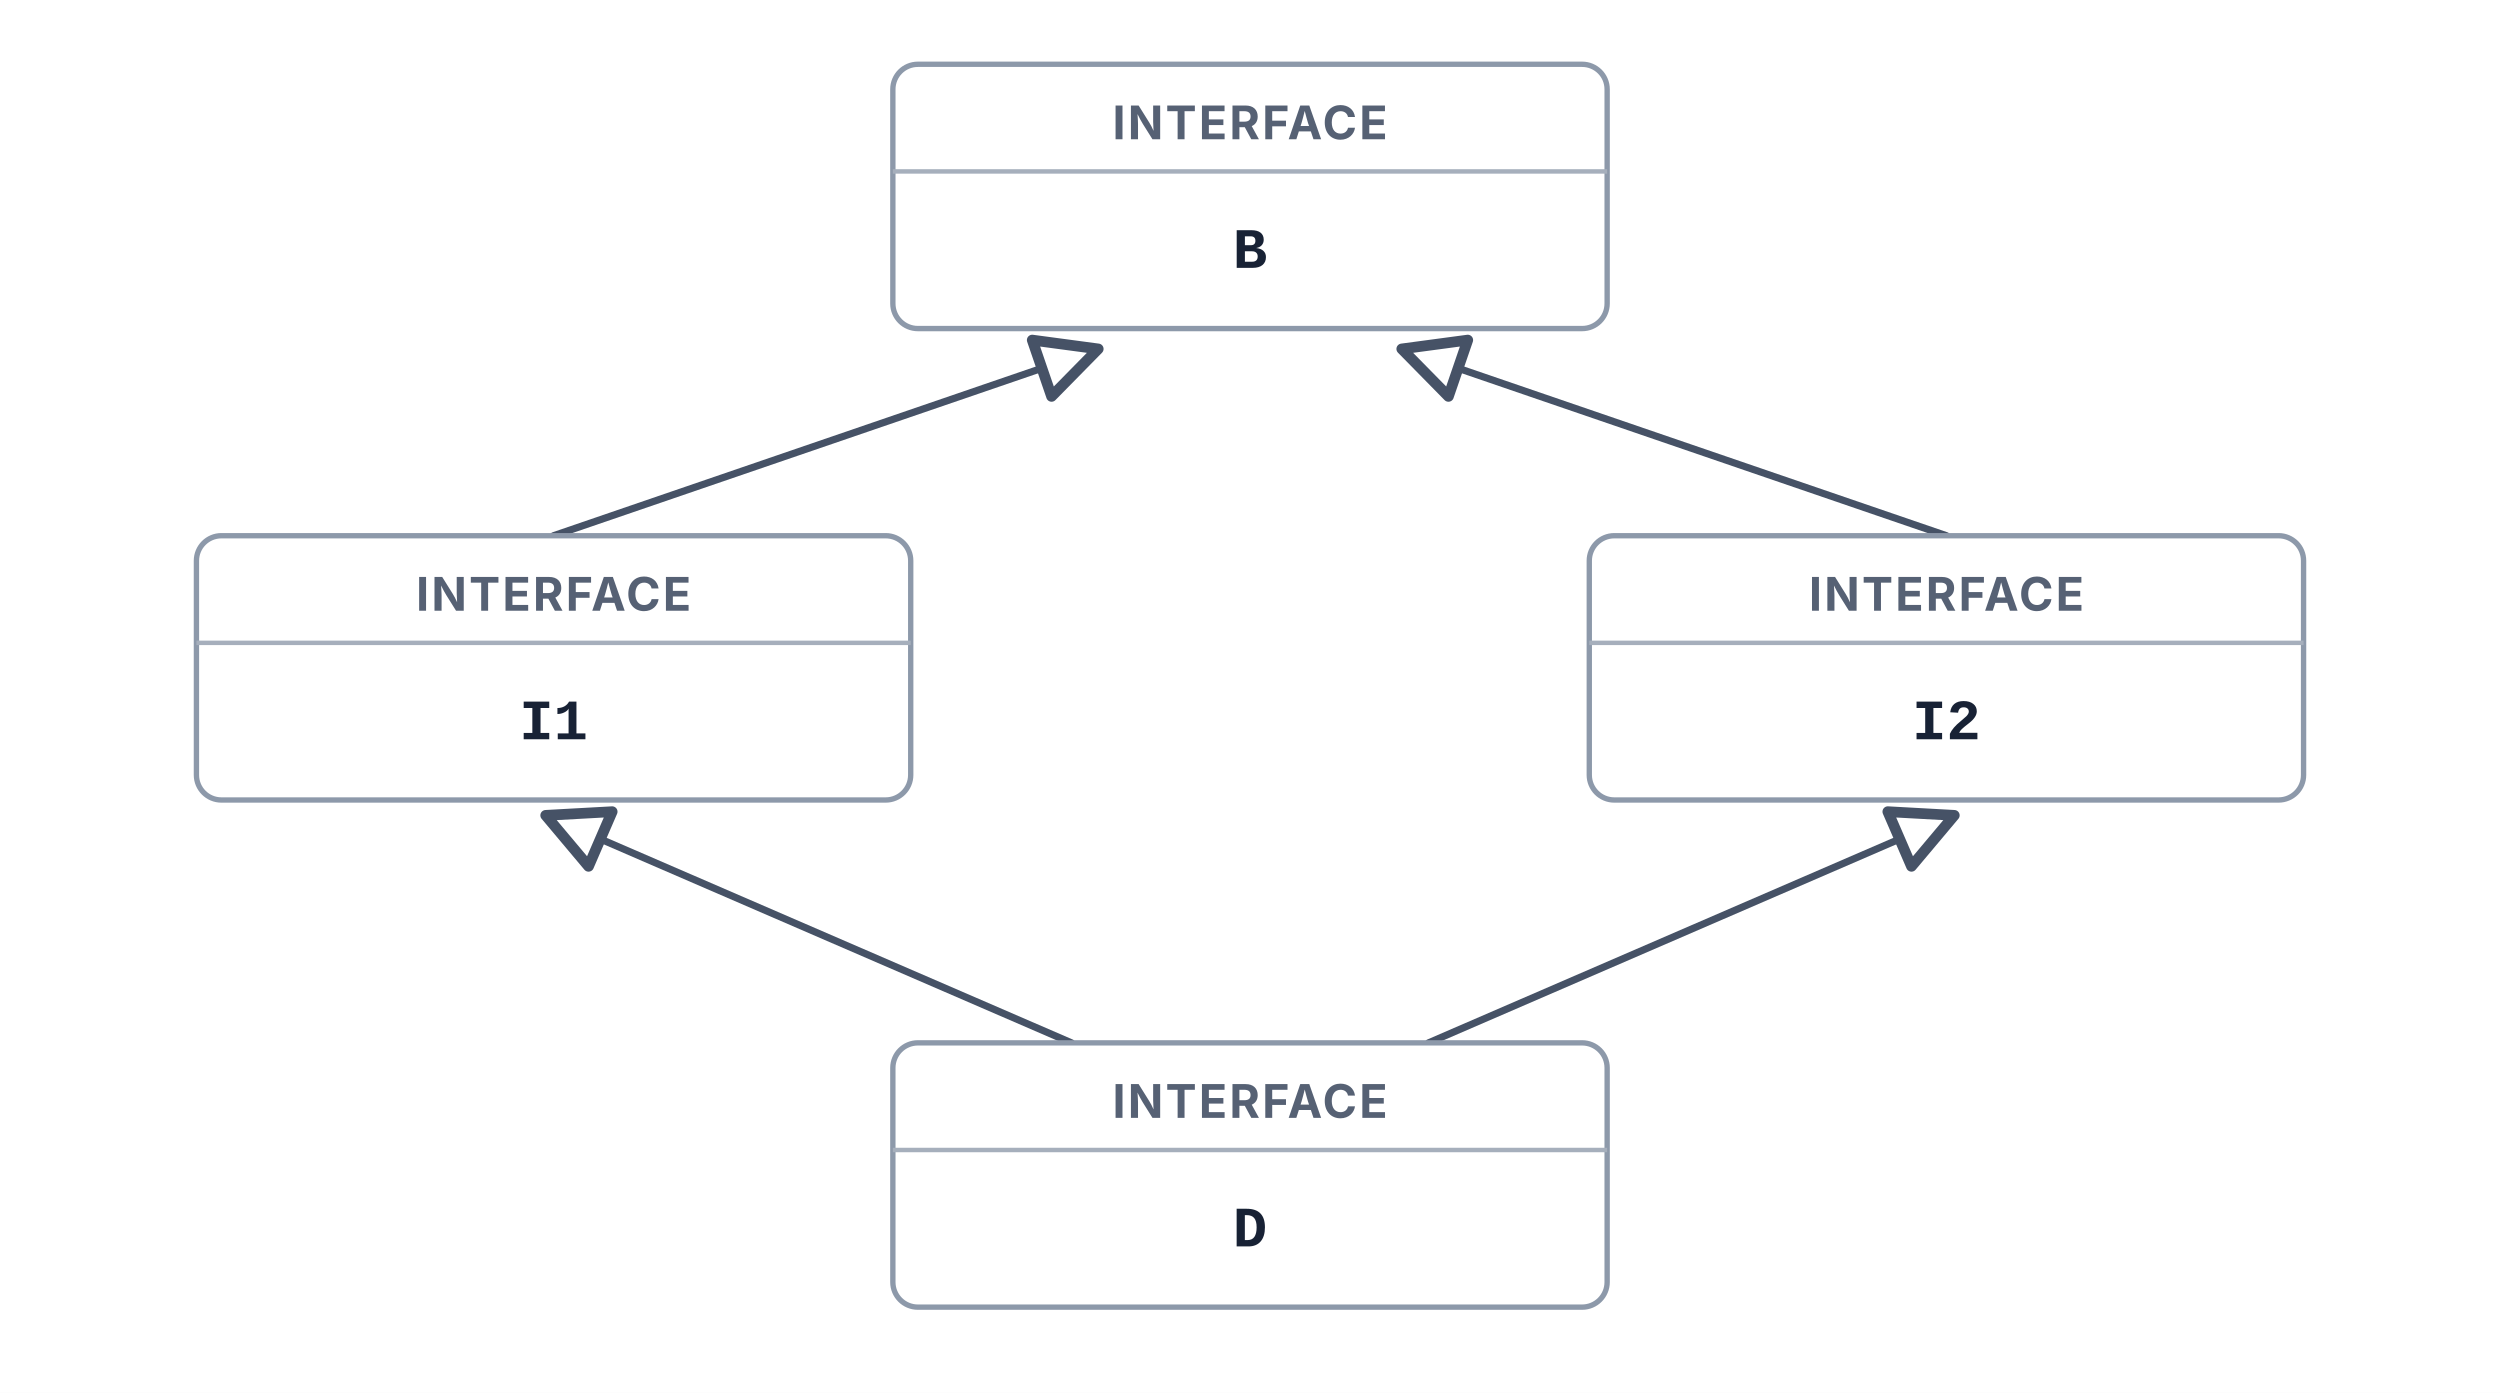
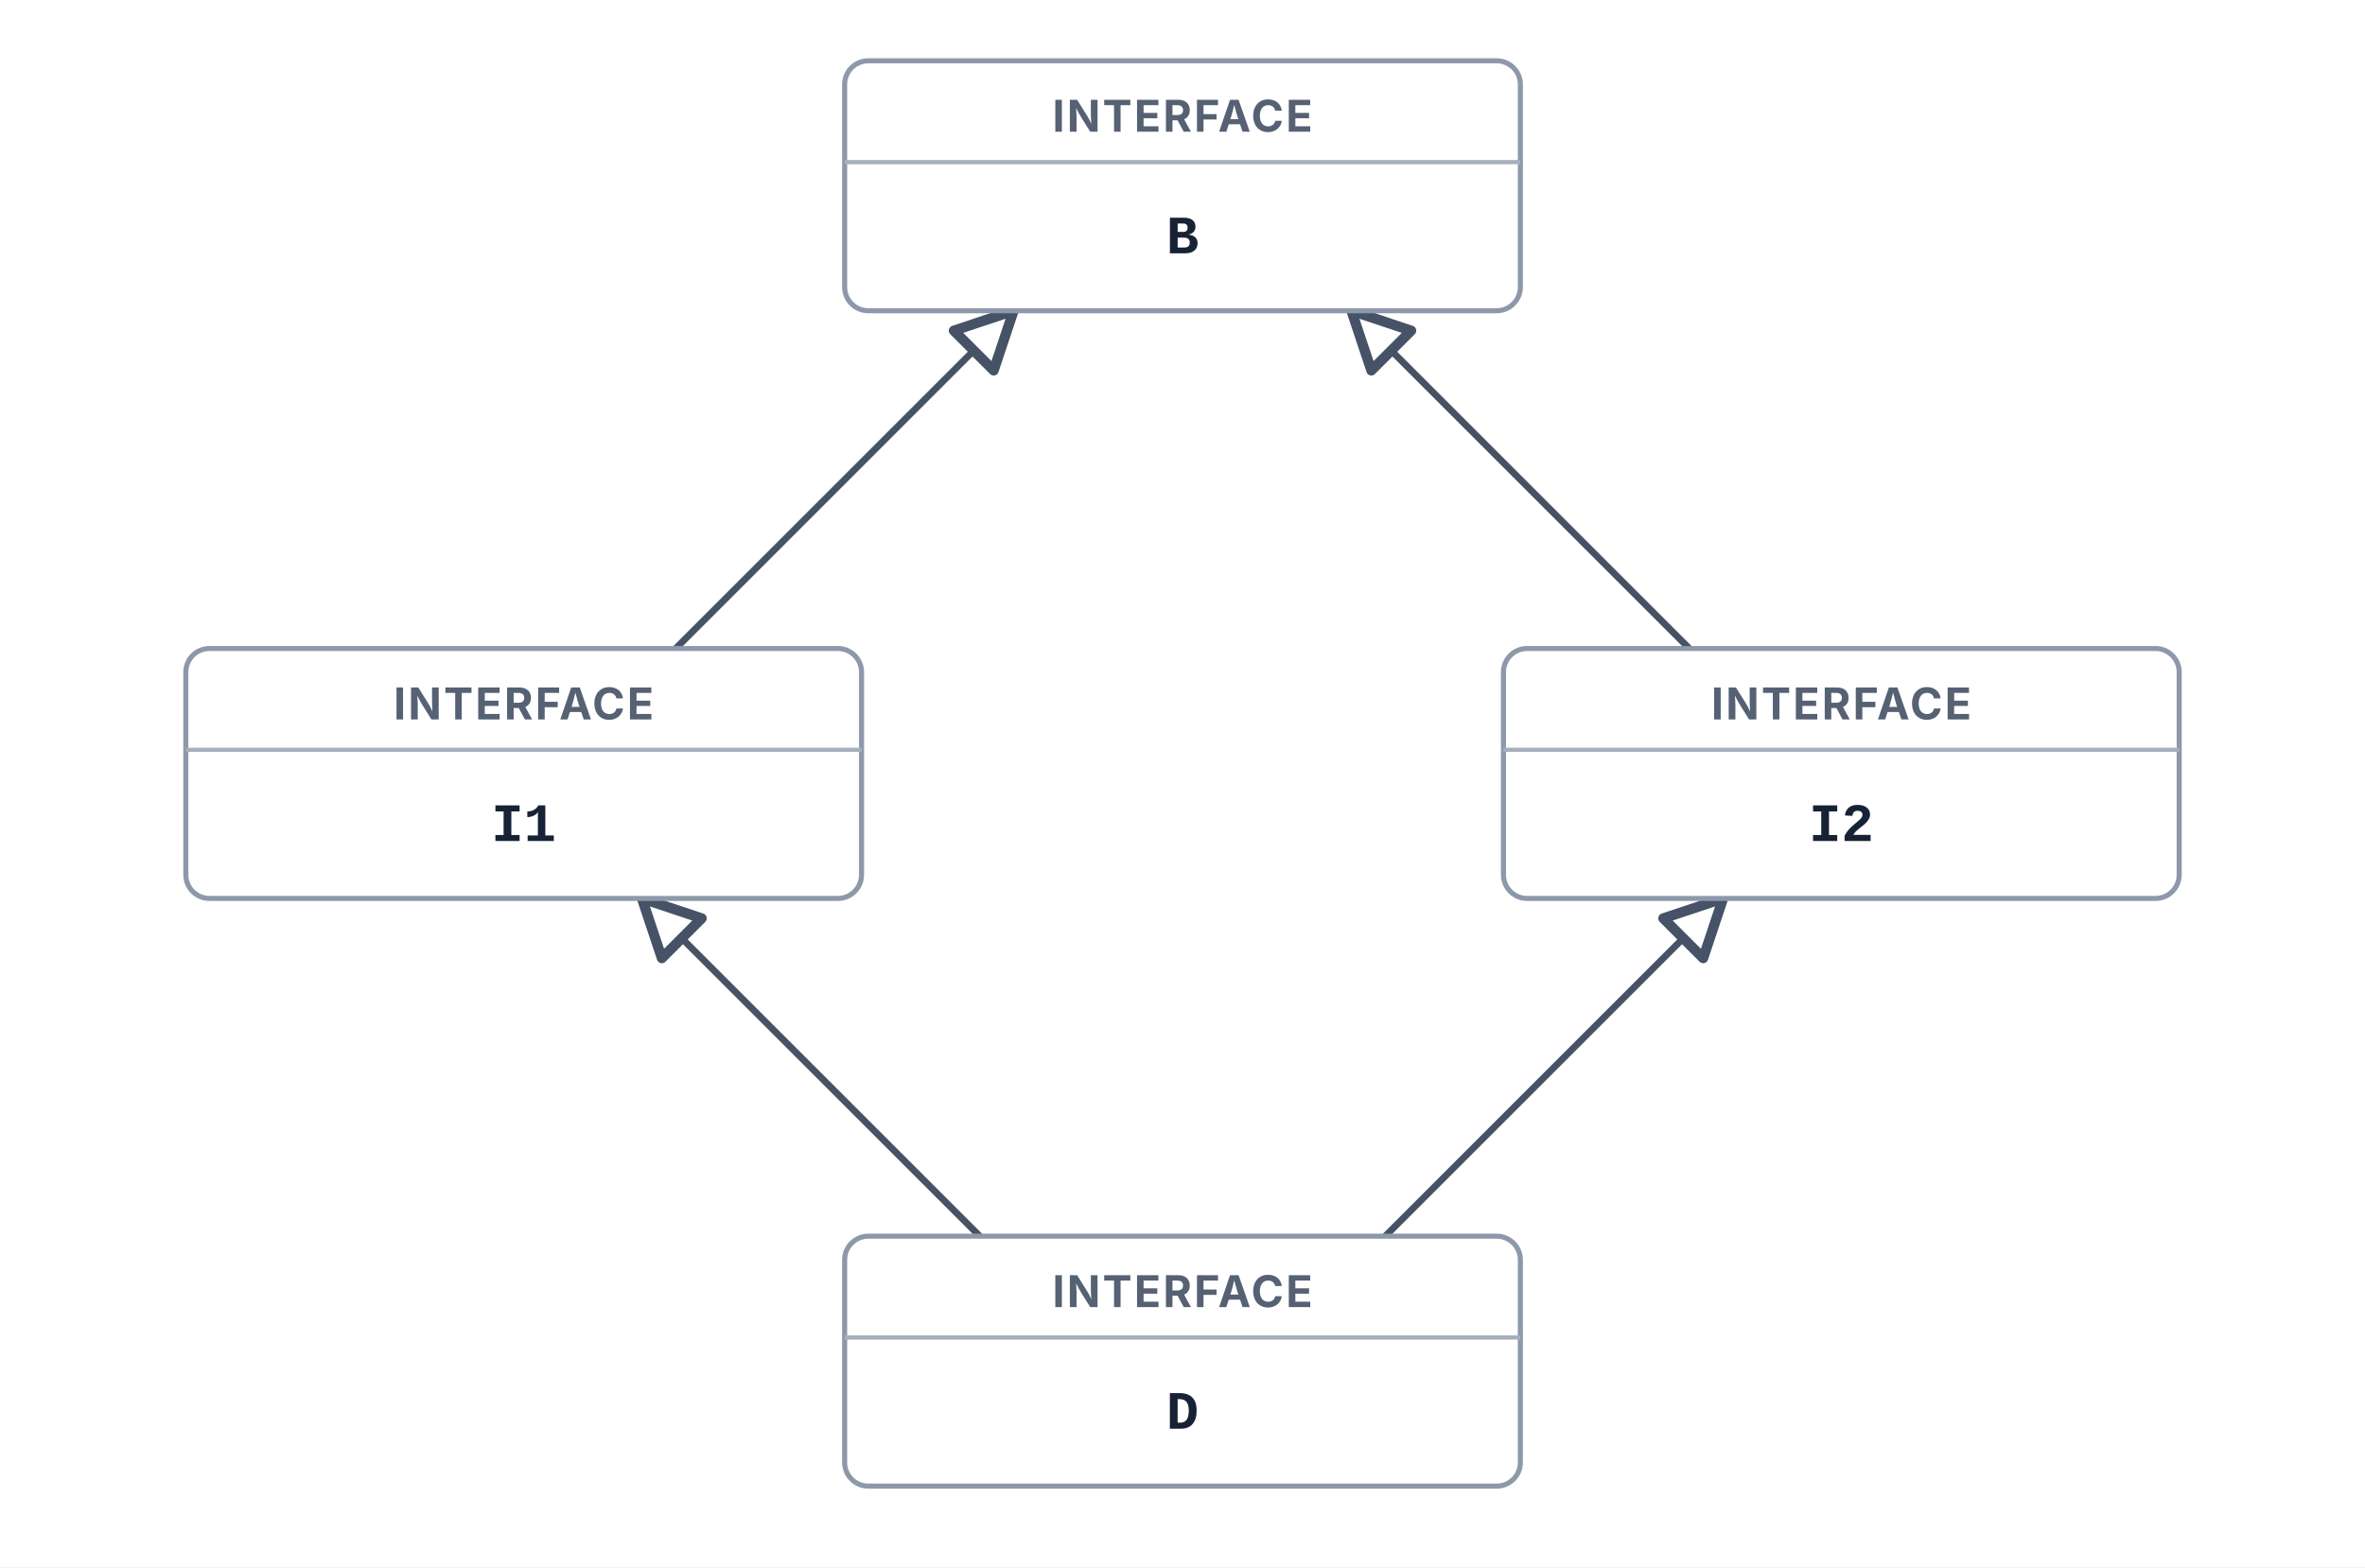
- <svg xmlns="http://www.w3.org/2000/svg" width="700" height="390" viewBox="0 0 700 390" role="img" aria-labelledby="title description">
+ <svg xmlns="http://www.w3.org/2000/svg" width="700" height="464" viewBox="0 0 700 464" role="img" aria-labelledby="title description">
  <defs>
    <marker id="inheritance-arrow" viewBox="0 0 12 12" refX="11" refY="6" markerWidth="10" markerHeight="10" orient="auto">
      <path d="M 1 1 L 11 6 L 1 11 Z" fill="#ffffff" stroke="#465266" stroke-linejoin="round" stroke-width="1.8" />
    </marker>
  </defs>
  <style>
    text {
      fill: #182235;
      font-family: Inter, ui-sans-serif, system-ui, -apple-system, BlinkMacSystemFont, "Segoe UI", sans-serif;
    }
    .label {
      font-size: 16px;
      font-weight: 600;
      text-anchor: middle;
    }
    .code {
      font-family: ui-monospace, SFMono-Regular, Menlo, Monaco, Consolas, "Liberation Mono", monospace;
    }
    .badge {
      fill: #566174;
      font-size: 13px;
      font-weight: 750;
      letter-spacing: 0.05em;
      text-anchor: middle;
    }
    .application {
      fill: #ffffff;
      stroke: #8d99aa;
      stroke-width: 1.5;
    }
    .connector {
      fill: none;
      stroke: #566174;
      stroke-width: 1.75;
      stroke-linecap: round;
      stroke-linejoin: round;
    }
    .inheritance {
      stroke: #465266;
      stroke-width: 2;
      marker-end: url(#inheritance-arrow);
    }
    .divider {
      fill: none;
      stroke: #a6afbc;
      stroke-width: 1.25;
    }
  </style>
-   <rect width="700" height="390" fill="#ffffff" />
+   <rect width="700" height="464" fill="#ffffff" />
  <g id="boundaries" aria-hidden="true">
  </g>
  <g id="connectors" aria-hidden="true">
-     <path class="connector inheritance" d="M 155 150 L 307.5 97.7" vector-effect="non-scaling-stroke" />
-     <path class="connector inheritance" d="M 545 150 L 392.5 97.7" vector-effect="non-scaling-stroke" />
-     <path class="connector inheritance" d="M 300 292 L 152.8 228.3" vector-effect="non-scaling-stroke" />
-     <path class="connector inheritance" d="M 400 292 L 547.2 228.3" vector-effect="non-scaling-stroke" />
+     <path class="connector inheritance" d="M 200 192 L 300 92" vector-effect="non-scaling-stroke" />
+     <path class="connector inheritance" d="M 500 192 L 400 92" vector-effect="non-scaling-stroke" />
+     <path class="connector inheritance" d="M 290 366 L 190 266" vector-effect="non-scaling-stroke" />
+     <path class="connector inheritance" d="M 410 366 L 510 266" vector-effect="non-scaling-stroke" />
  </g>
  <g id="components" aria-hidden="true">
    <rect class="application" x="250" y="18" width="200" height="74" rx="7" vector-effect="non-scaling-stroke" />
    <path class="divider" d="M 250 48 H 450" vector-effect="non-scaling-stroke" />
-     <rect class="application" x="55" y="150" width="200" height="74" rx="7" vector-effect="non-scaling-stroke" />
-     <path class="divider" d="M 55 180 H 255" vector-effect="non-scaling-stroke" />
-     <rect class="application" x="445" y="150" width="200" height="74" rx="7" vector-effect="non-scaling-stroke" />
-     <path class="divider" d="M 445 180 H 645" vector-effect="non-scaling-stroke" />
-     <rect class="application" x="250" y="292" width="200" height="74" rx="7" vector-effect="non-scaling-stroke" />
-     <path class="divider" d="M 250 322 H 450" vector-effect="non-scaling-stroke" />
+     <rect class="application" x="55" y="192" width="200" height="74" rx="7" vector-effect="non-scaling-stroke" />
+     <path class="divider" d="M 55 222 H 255" vector-effect="non-scaling-stroke" />
+     <rect class="application" x="445" y="192" width="200" height="74" rx="7" vector-effect="non-scaling-stroke" />
+     <path class="divider" d="M 445 222 H 645" vector-effect="non-scaling-stroke" />
+     <rect class="application" x="250" y="366" width="200" height="74" rx="7" vector-effect="non-scaling-stroke" />
+     <path class="divider" d="M 250 396 H 450" vector-effect="non-scaling-stroke" />
  </g>
  <g id="labels">
    <text class="badge" x="350.0" y="39">INTERFACE</text>
-     <text class="label code" x="350.0" y="75.0">B</text>
-     <text class="badge" x="155.0" y="171">INTERFACE</text>
-     <text class="label code" x="155.0" y="207.0">I1</text>
-     <text class="badge" x="545.0" y="171">INTERFACE</text>
-     <text class="label code" x="545.0" y="207.0">I2</text>
-     <text class="badge" x="350.0" y="313">INTERFACE</text>
-     <text class="label code" x="350.0" y="349.0">D</text>
+     <text class="label code" x="350.0" y="75">B</text>
+     <text class="badge" x="155.0" y="213">INTERFACE</text>
+     <text class="label code" x="155.0" y="249">I1</text>
+     <text class="badge" x="545.0" y="213">INTERFACE</text>
+     <text class="label code" x="545.0" y="249">I2</text>
+     <text class="badge" x="350.0" y="387">INTERFACE</text>
+     <text class="label code" x="350.0" y="423">D</text>
  </g>
</svg>
